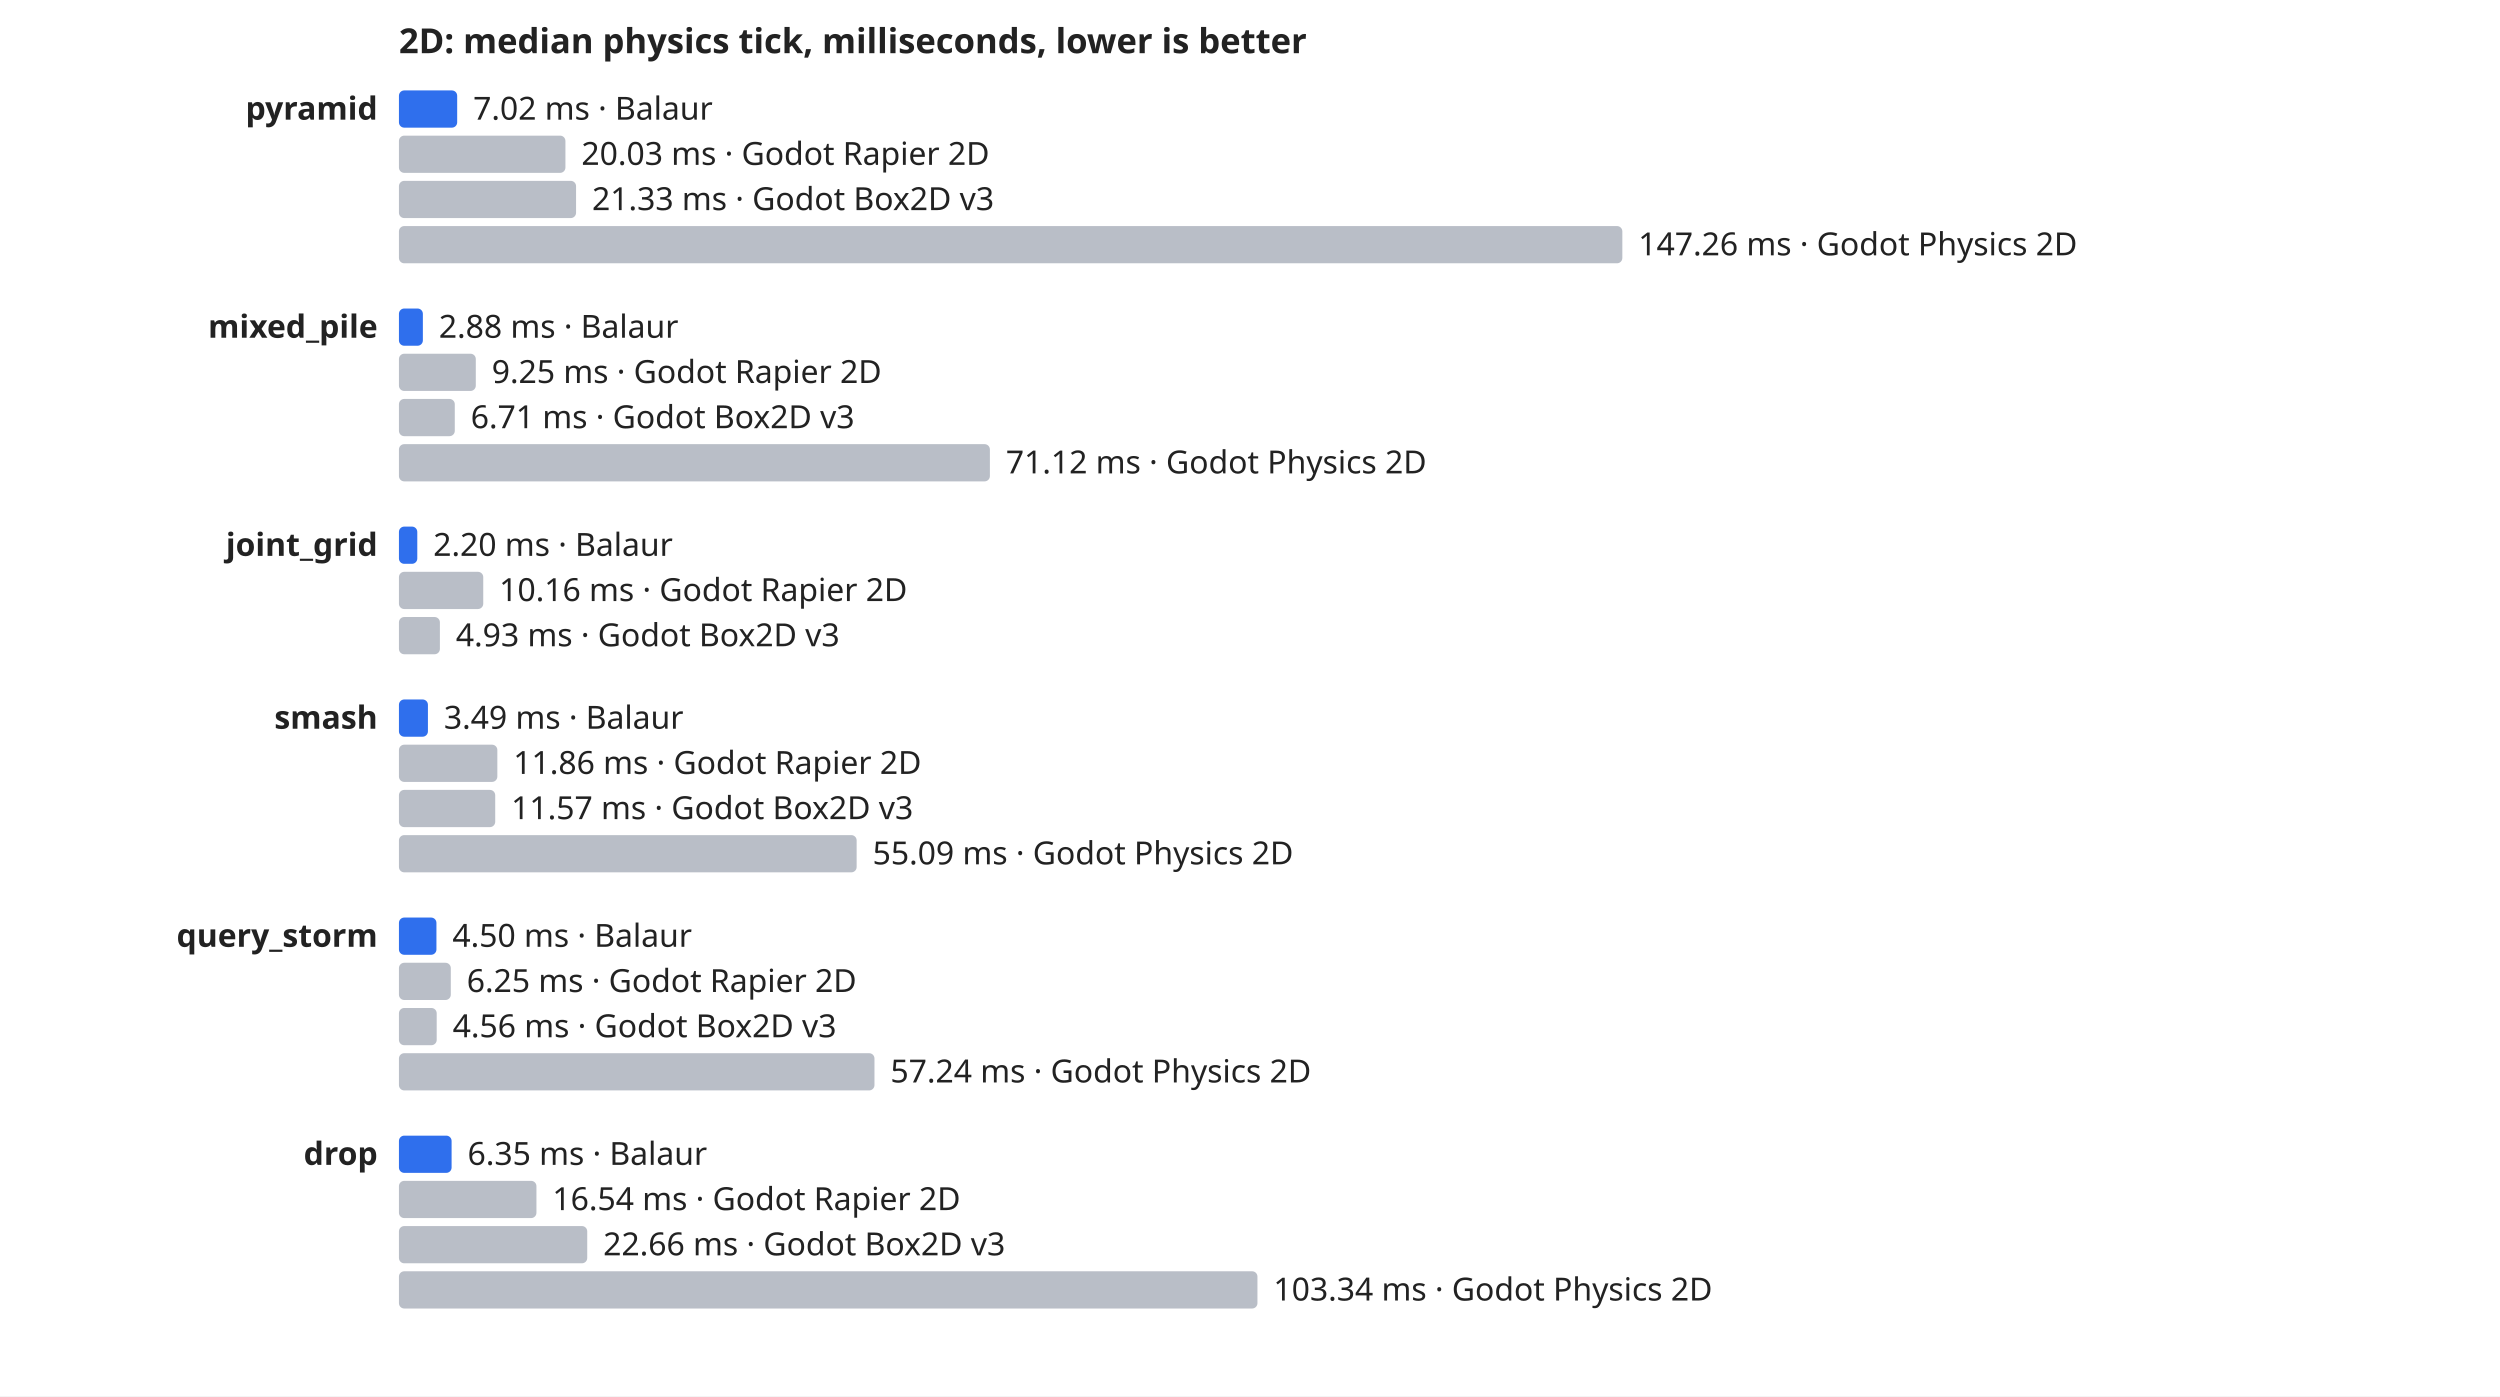
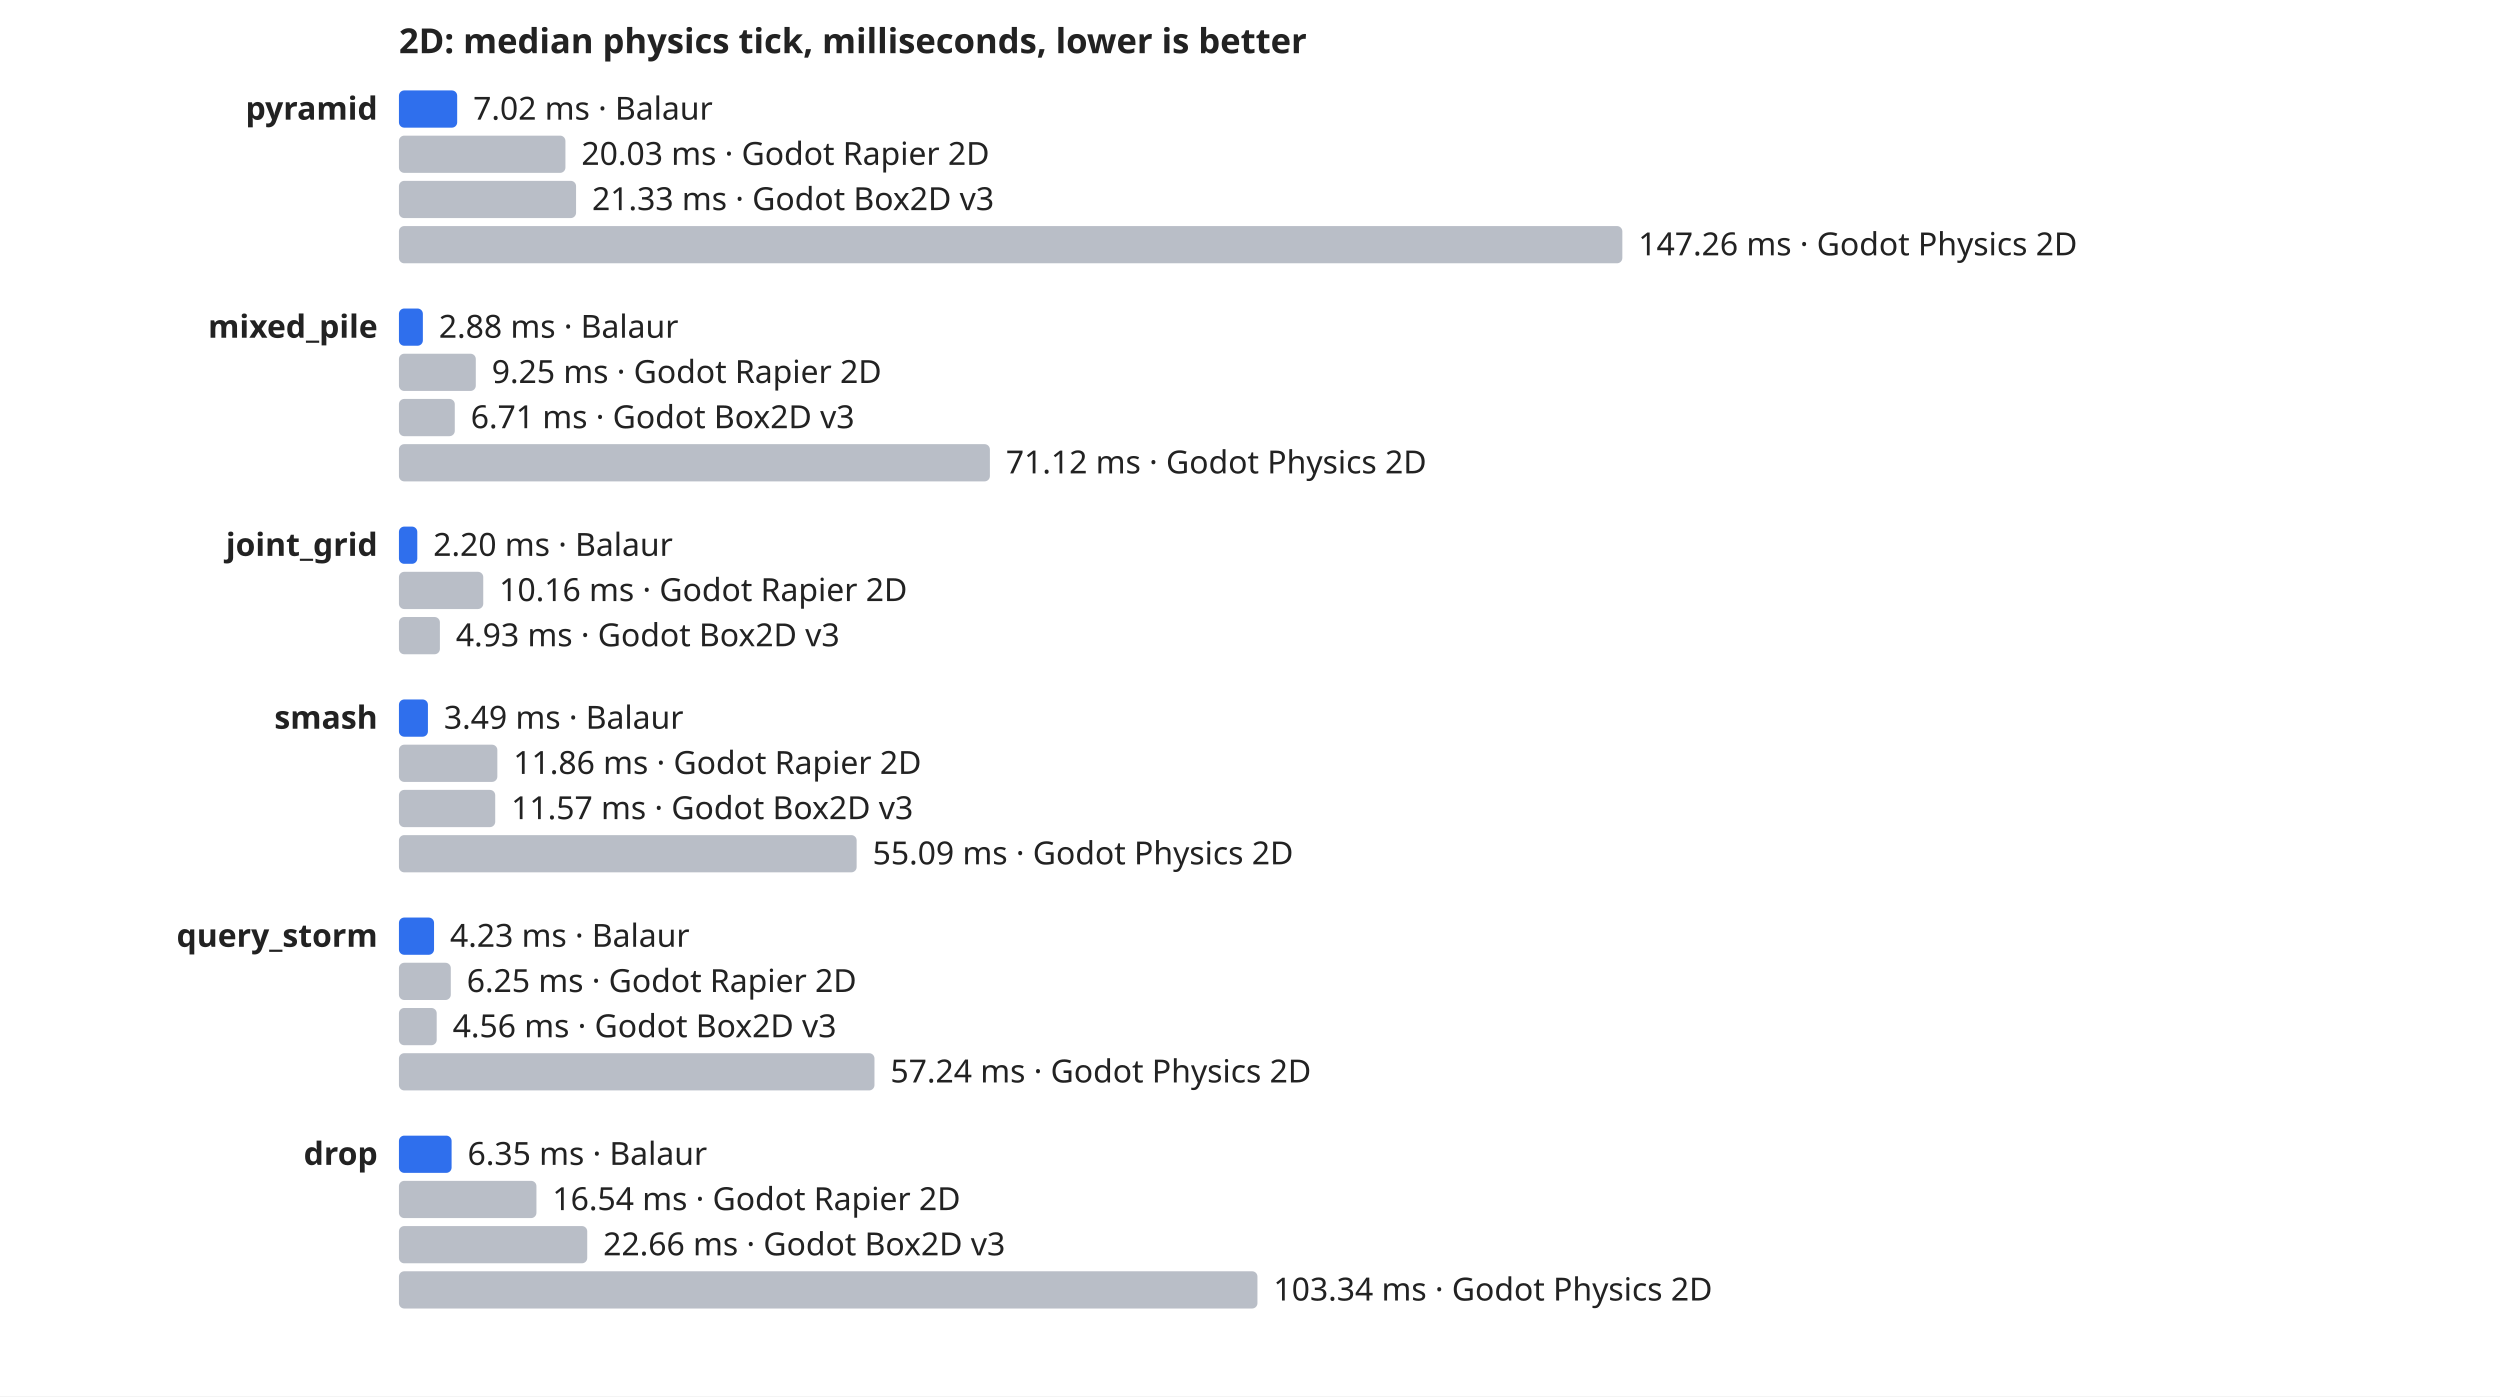
<svg xmlns="http://www.w3.org/2000/svg" width="940" height="525" viewBox="0 0 940 525" font-family="system-ui, sans-serif" font-size="12">
  <rect width="940" height="525" fill="#ffffff" />
  <text x="150" y="20" fill="#222" font-size="13" font-weight="600">2D: median physics tick, milliseconds, lower is better</text>
  <text x="142" y="45" fill="#222" text-anchor="end" font-weight="600">pyramid</text>
  <rect x="150" y="34" width="21.9" height="14" fill="#2f6fed" rx="2" />
  <text x="177.9" y="45" fill="#222">7.02 ms · Balaur</text>
  <rect x="150" y="51" width="62.6" height="14" fill="#b9bec7" rx="2" />
  <text x="218.6" y="62" fill="#222">20.03 ms · Godot Rapier 2D</text>
  <rect x="150" y="68" width="66.6" height="14" fill="#b9bec7" rx="2" />
  <text x="222.6" y="79" fill="#222">21.33 ms · Godot Box2D v3</text>
  <rect x="150" y="85" width="460.0" height="14" fill="#b9bec7" rx="2" />
  <text x="616.0" y="96" fill="#222">147.26 ms · Godot Physics 2D</text>
  <text x="142" y="127" fill="#222" text-anchor="end" font-weight="600">mixed_pile</text>
  <rect x="150" y="116" width="9.0" height="14" fill="#2f6fed" rx="2" />
  <text x="165.0" y="127" fill="#222">2.88 ms · Balaur</text>
  <rect x="150" y="133" width="28.9" height="14" fill="#b9bec7" rx="2" />
  <text x="184.9" y="144" fill="#222">9.25 ms · Godot Rapier 2D</text>
  <rect x="150" y="150" width="21.0" height="14" fill="#b9bec7" rx="2" />
  <text x="177.0" y="161" fill="#222">6.71 ms · Godot Box2D v3</text>
  <rect x="150" y="167" width="222.2" height="14" fill="#b9bec7" rx="2" />
  <text x="378.2" y="178" fill="#222">71.12 ms · Godot Physics 2D</text>
  <text x="142" y="209" fill="#222" text-anchor="end" font-weight="600">joint_grid</text>
  <rect x="150" y="198" width="6.9" height="14" fill="#2f6fed" rx="2" />
  <text x="162.9" y="209" fill="#222">2.20 ms · Balaur</text>
  <rect x="150" y="215" width="31.7" height="14" fill="#b9bec7" rx="2" />
  <text x="187.7" y="226" fill="#222">10.16 ms · Godot Rapier 2D</text>
  <rect x="150" y="232" width="15.4" height="14" fill="#b9bec7" rx="2" />
  <text x="171.4" y="243" fill="#222">4.93 ms · Godot Box2D v3</text>
  <text x="142" y="274" fill="#222" text-anchor="end" font-weight="600">smash</text>
  <rect x="150" y="263" width="10.9" height="14" fill="#2f6fed" rx="2" />
  <text x="166.9" y="274" fill="#222">3.49 ms · Balaur</text>
  <rect x="150" y="280" width="37.0" height="14" fill="#b9bec7" rx="2" />
  <text x="193.0" y="291" fill="#222">11.86 ms · Godot Rapier 2D</text>
  <rect x="150" y="297" width="36.2" height="14" fill="#b9bec7" rx="2" />
  <text x="192.2" y="308" fill="#222">11.57 ms · Godot Box2D v3</text>
  <rect x="150" y="314" width="172.1" height="14" fill="#b9bec7" rx="2" />
  <text x="328.1" y="325" fill="#222">55.09 ms · Godot Physics 2D</text>
  <text x="142" y="356" fill="#222" text-anchor="end" font-weight="600">query_storm</text>
-   <rect x="150" y="345" width="14.1" height="14" fill="#2f6fed" rx="2" />
-   <text x="170.1" y="356" fill="#222">4.50 ms · Balaur</text>
+   <rect x="150" y="345" width="13.2" height="14" fill="#2f6fed" rx="2" />
+   <text x="169.2" y="356" fill="#222">4.23 ms · Balaur</text>
  <rect x="150" y="362" width="19.5" height="14" fill="#b9bec7" rx="2" />
  <text x="175.5" y="373" fill="#222">6.25 ms · Godot Rapier 2D</text>
  <rect x="150" y="379" width="14.2" height="14" fill="#b9bec7" rx="2" />
  <text x="170.2" y="390" fill="#222">4.56 ms · Godot Box2D v3</text>
  <rect x="150" y="396" width="178.8" height="14" fill="#b9bec7" rx="2" />
  <text x="334.8" y="407" fill="#222">57.24 ms · Godot Physics 2D</text>
  <text x="142" y="438" fill="#222" text-anchor="end" font-weight="600">drop</text>
  <rect x="150" y="427" width="19.8" height="14" fill="#2f6fed" rx="2" />
  <text x="175.8" y="438" fill="#222">6.35 ms · Balaur</text>
  <rect x="150" y="444" width="51.7" height="14" fill="#b9bec7" rx="2" />
  <text x="207.7" y="455" fill="#222">16.54 ms · Godot Rapier 2D</text>
  <rect x="150" y="461" width="70.8" height="14" fill="#b9bec7" rx="2" />
  <text x="226.8" y="472" fill="#222">22.66 ms · Godot Box2D v3</text>
  <rect x="150" y="478" width="322.8" height="14" fill="#b9bec7" rx="2" />
  <text x="478.8" y="489" fill="#222">103.34 ms · Godot Physics 2D</text>
</svg>
